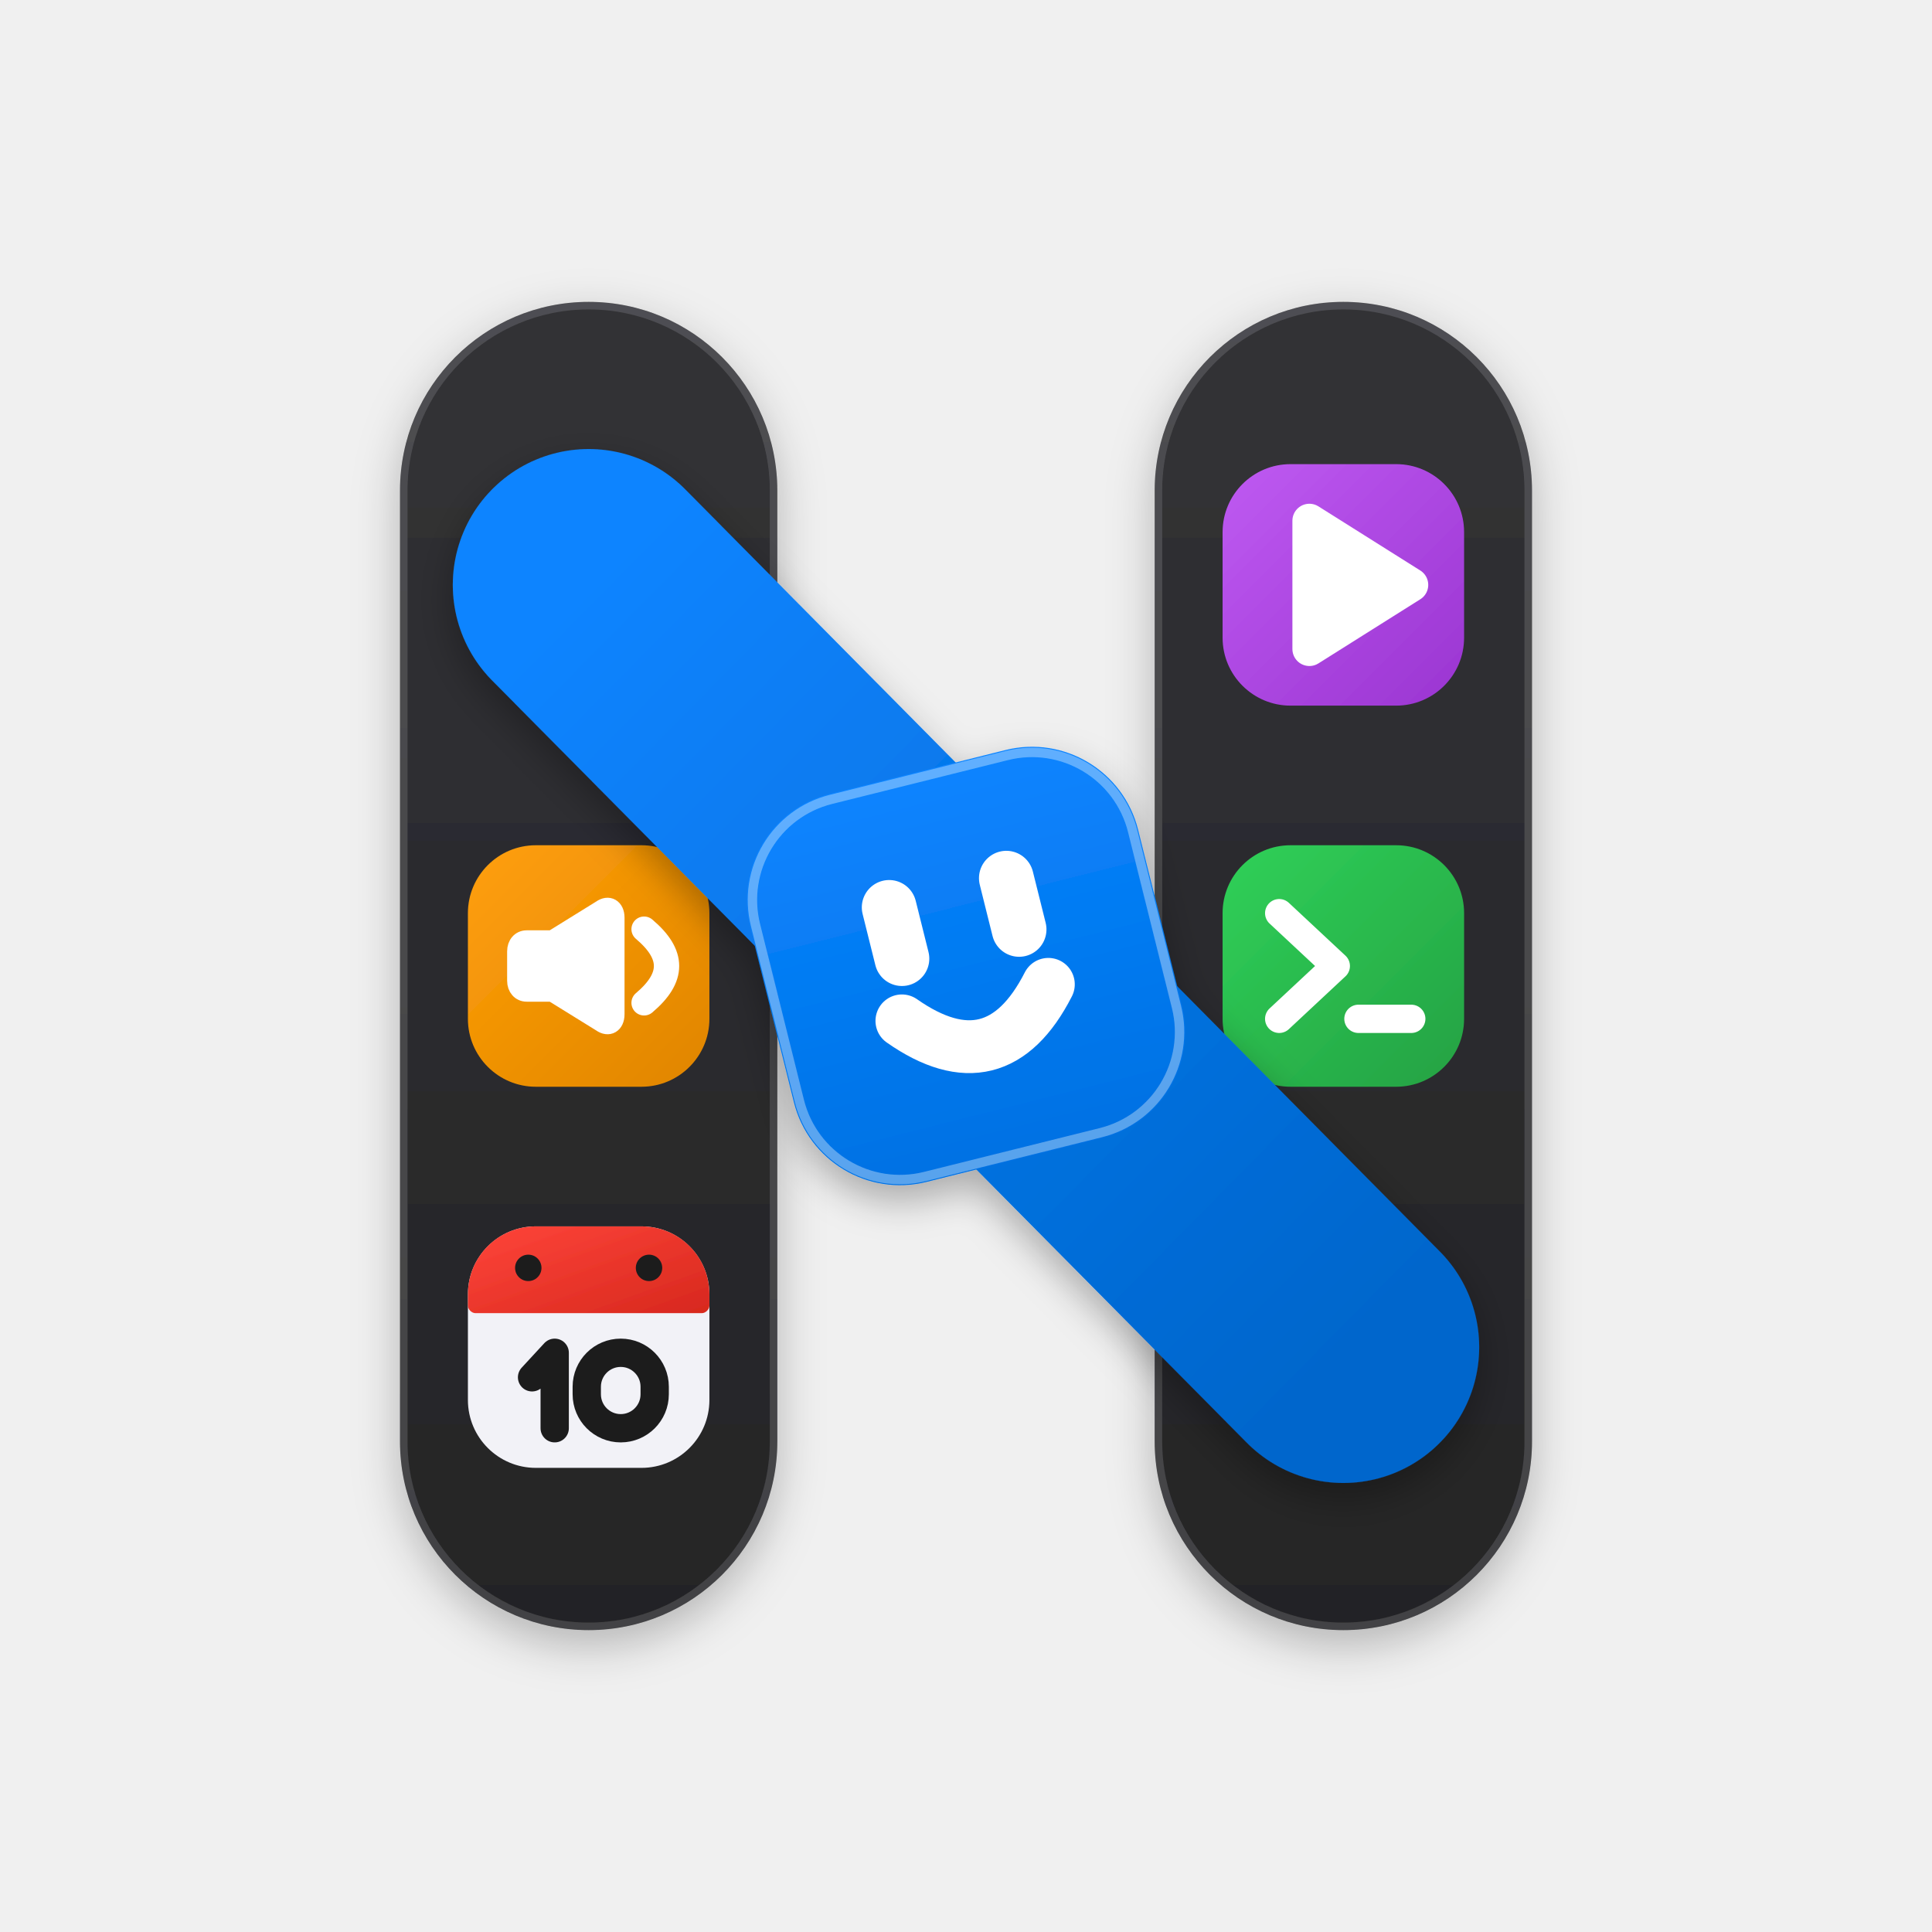
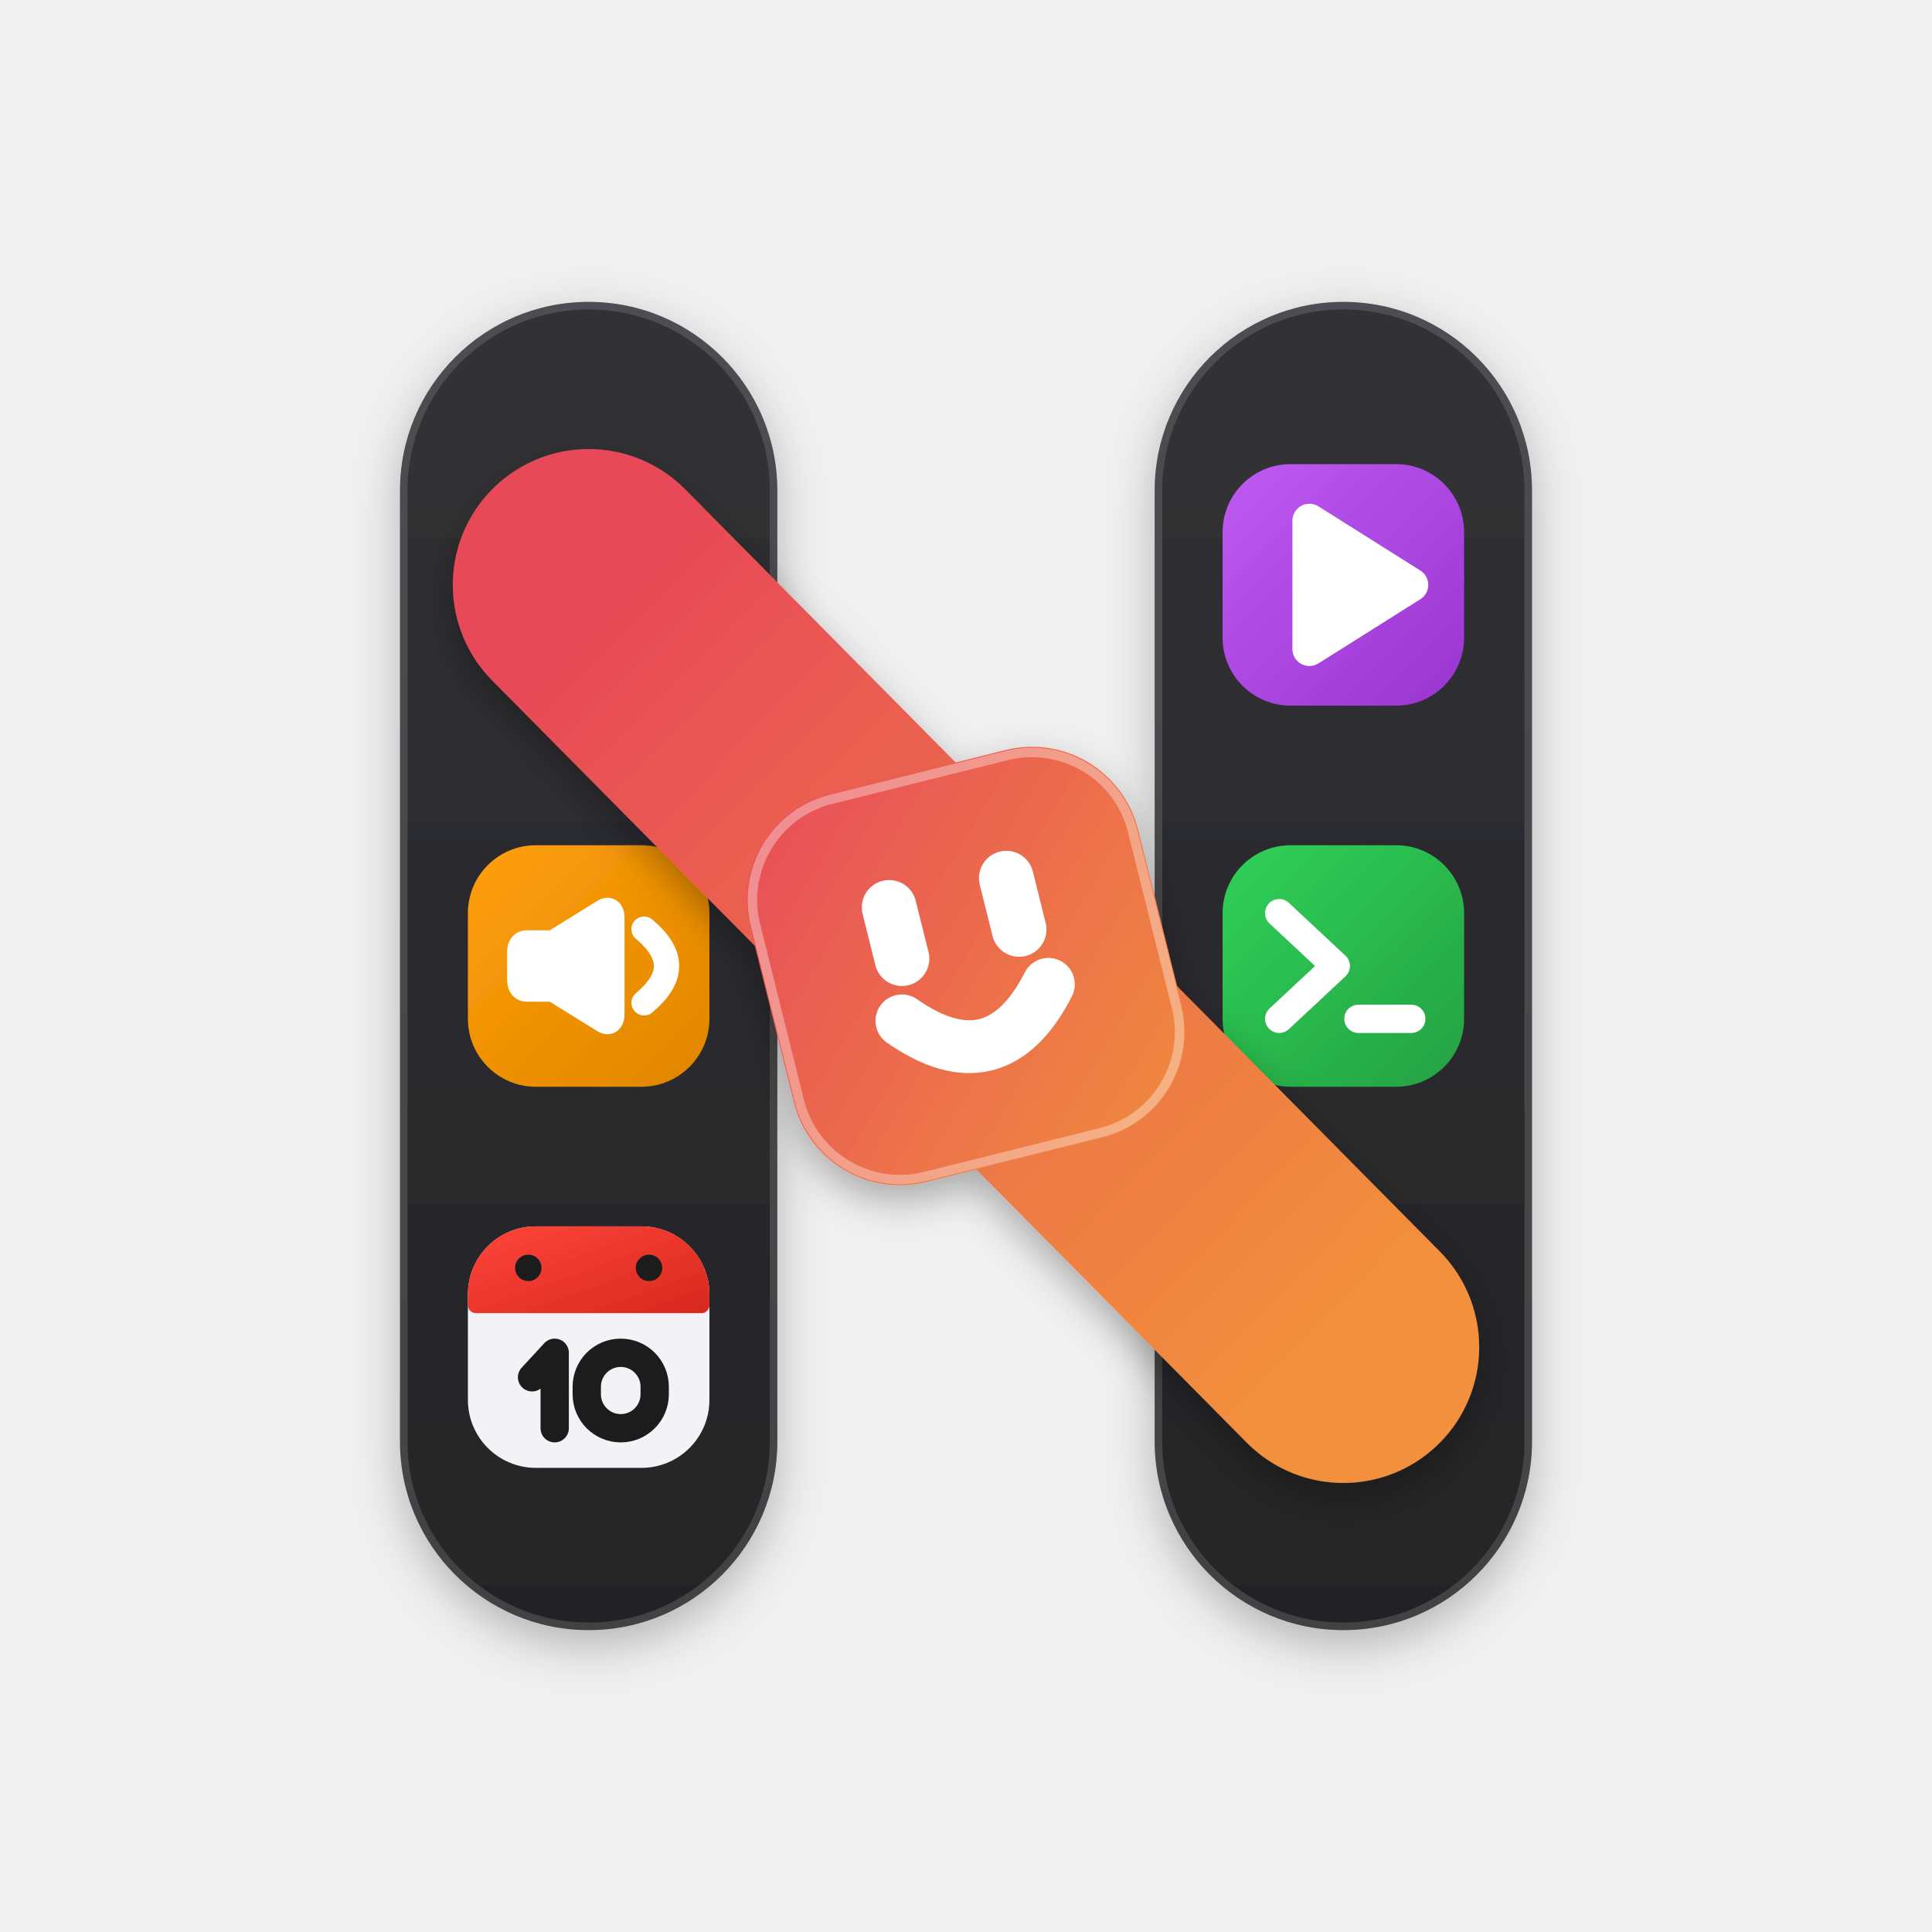
<svg xmlns="http://www.w3.org/2000/svg" viewBox="0 0 512 512" width="512" height="512">
  <defs>
    <linearGradient id="chassisGrad" x1="0%" y1="0%" x2="0%" y2="100%">
      <stop offset="0%" stop-color="#323236" />
      <stop offset="100%" stop-color="#242426" />
    </linearGradient>
    <linearGradient id="ribbonGrad" x1="0%" y1="0%" x2="100%" y2="100%">
-       <stop offset="0%" stop-color="#0a84ff" />
-       <stop offset="100%" stop-color="#0066cc" />
+       <stop offset="0%" stop-color="#e84858" />
+       <stop offset="50%" stop-color="#eb6e4a" />
+       <stop offset="100%" stop-color="#f2903c" />
    </linearGradient>
-     <linearGradient id="tileGrad" x1="0%" y1="0%" x2="0%" y2="100%">
-       <stop offset="0%" stop-color="#0a84ff" />
-       <stop offset="100%" stop-color="#0071e3" />
+     <linearGradient id="tileGrad" x1="0%" y1="0%" x2="100%" y2="100%">
+       <stop offset="0%" stop-color="#e84c5a" />
+       <stop offset="100%" stop-color="#f08c3e" />
    </linearGradient>
    <linearGradient id="volGrad" x1="0%" y1="0%" x2="100%" y2="100%">
      <stop offset="0%" stop-color="#ff9f0a" />
      <stop offset="100%" stop-color="#e08500" />
    </linearGradient>
    <linearGradient id="termGrad" x1="0%" y1="0%" x2="100%" y2="100%">
      <stop offset="0%" stop-color="#30d158" />
      <stop offset="100%" stop-color="#24a143" />
    </linearGradient>
    <linearGradient id="videoGrad" x1="0%" y1="0%" x2="100%" y2="100%">
      <stop offset="0%" stop-color="#bf5af2" />
      <stop offset="100%" stop-color="#9a35d1" />
    </linearGradient>
    <linearGradient id="calGrad" x1="0%" y1="0%" x2="100%" y2="100%">
      <stop offset="0%" stop-color="#ff453a" />
      <stop offset="100%" stop-color="#d7281e" />
    </linearGradient>
    <filter id="barShadow" x="-25%" y="-20%" width="150%" height="140%">
      <feDropShadow dx="0" dy="12" stdDeviation="14" flood-color="#000000" flood-opacity="0.40" />
      <feDropShadow dx="0" dy="4" stdDeviation="6" flood-color="#000000" flood-opacity="0.25" />
    </filter>
    <filter id="topBarShadow" x="-30%" y="-30%" width="160%" height="160%">
      <feDropShadow dx="0" dy="14" stdDeviation="14" flood-color="#000000" flood-opacity="0.55" />
      <feDropShadow dx="0" dy="4" stdDeviation="5" flood-color="#000000" flood-opacity="0.30" />
    </filter>
  </defs>
  <g transform="translate(106, 80)" filter="url(#barShadow)">
    <rect x="0" y="0" width="100" height="352" rx="50" ry="50" fill="url(#chassisGrad)" />
    <rect x="1" y="1" width="98" height="350" rx="49" ry="49" fill="none" stroke="rgba(255,255,255,0.14)" stroke-width="2" />
    <g transform="translate(18, 144)">
      <rect x="0" y="0" width="64" height="64" rx="18" ry="18" fill="url(#volGrad)" />
      <g transform="translate(29, 32) scale(1.22)">
        <path d="M -11 -6 L -5.5 -6 L 5 -12.5 C 6.8 -13.8 8.5 -12.8 8.5 -10.5 L 8.5 10.5 C 8.5 12.8 6.8 13.8 5 12.5 L -5.5 6 L -11 6 C -12.5 6 -13.5 4.8 -13.5 3.2 L -13.5 -3.2 C -13.5 -4.8 -12.5 -6 -11 -6 Z" fill="#ffffff" stroke="#ffffff" stroke-width="3.5" stroke-linejoin="round" stroke-linecap="round" />
        <path d="M 14.5 -8 C 21 -2.5 21 2.5 14.5 8" fill="none" stroke="#ffffff" stroke-width="5.5" stroke-linecap="round" />
      </g>
    </g>
    <g transform="translate(18, 245)">
      <rect x="0" y="0" width="64" height="64" rx="18" ry="18" fill="#f2f2f7" />
      <path d="M 0 18 C 0 8 8 0 18 0 L 46 0 C 56 0 64 8 64 18 L 64 21 C 64 22 63 23 62 23 L 2 23 C 1 23 0 22 0 21 Z" fill="url(#calGrad)" />
      <circle cx="16" cy="11" r="3.5" fill="#1c1c1e" />
      <circle cx="48" cy="11" r="3.5" fill="#1c1c1e" />
      <g stroke="#1c1c1e" stroke-width="7.5" stroke-linecap="round" stroke-linejoin="round" fill="none">
        <path d="M 17 40 L 23 33.5 L 23 53.5" />
        <rect x="31.5" y="33.5" width="18" height="20" rx="9" ry="9" />
      </g>
    </g>
  </g>
  <g transform="translate(306, 80)" filter="url(#barShadow)">
    <rect x="0" y="0" width="100" height="352" rx="50" ry="50" fill="url(#chassisGrad)" />
    <rect x="1" y="1" width="98" height="350" rx="49" ry="49" fill="none" stroke="rgba(255,255,255,0.14)" stroke-width="2" />
    <g transform="translate(18, 43)">
      <rect x="0" y="0" width="64" height="64" rx="18" ry="18" fill="url(#videoGrad)" />
      <polygon points="23,15 50,32 23,49" fill="#ffffff" stroke="#ffffff" stroke-width="9" stroke-linejoin="round" stroke-linecap="round" />
    </g>
    <g transform="translate(18, 144)">
      <rect x="0" y="0" width="64" height="64" rx="18" ry="18" fill="url(#termGrad)" />
      <path d="M 15 18 L 30 32 L 15 46" fill="none" stroke="#ffffff" stroke-width="7.5" stroke-linecap="round" stroke-linejoin="round" />
      <line x1="36" y1="46" x2="50" y2="46" stroke="#ffffff" stroke-width="7.5" stroke-linecap="round" />
    </g>
  </g>
  <g filter="url(#topBarShadow)">
    <path d="M 156 155 L 356 357" stroke="url(#ribbonGrad)" stroke-width="72" stroke-linecap="round" />
    <g transform="translate(256, 256) rotate(-14)">
      <g transform="translate(-53, -53)">
        <rect x="0" y="0" width="106" height="106" rx="29" ry="29" fill="url(#tileGrad)" />
        <rect x="1.5" y="1.5" width="103" height="103" rx="27.5" ry="27.5" fill="none" stroke="rgba(255,255,255,0.35)" stroke-width="2.5" />
        <g fill="#ffffff">
          <line x1="37" y1="33" x2="37" y2="47" stroke="#ffffff" stroke-width="14.5" stroke-linecap="round" />
          <line x1="69" y1="33" x2="69" y2="47" stroke="#ffffff" stroke-width="14.5" stroke-linecap="round" />
          <path d="M 33 63 Q 53 86 73 63" fill="none" stroke="#ffffff" stroke-width="14" stroke-linecap="round" />
        </g>
      </g>
    </g>
  </g>
</svg>
